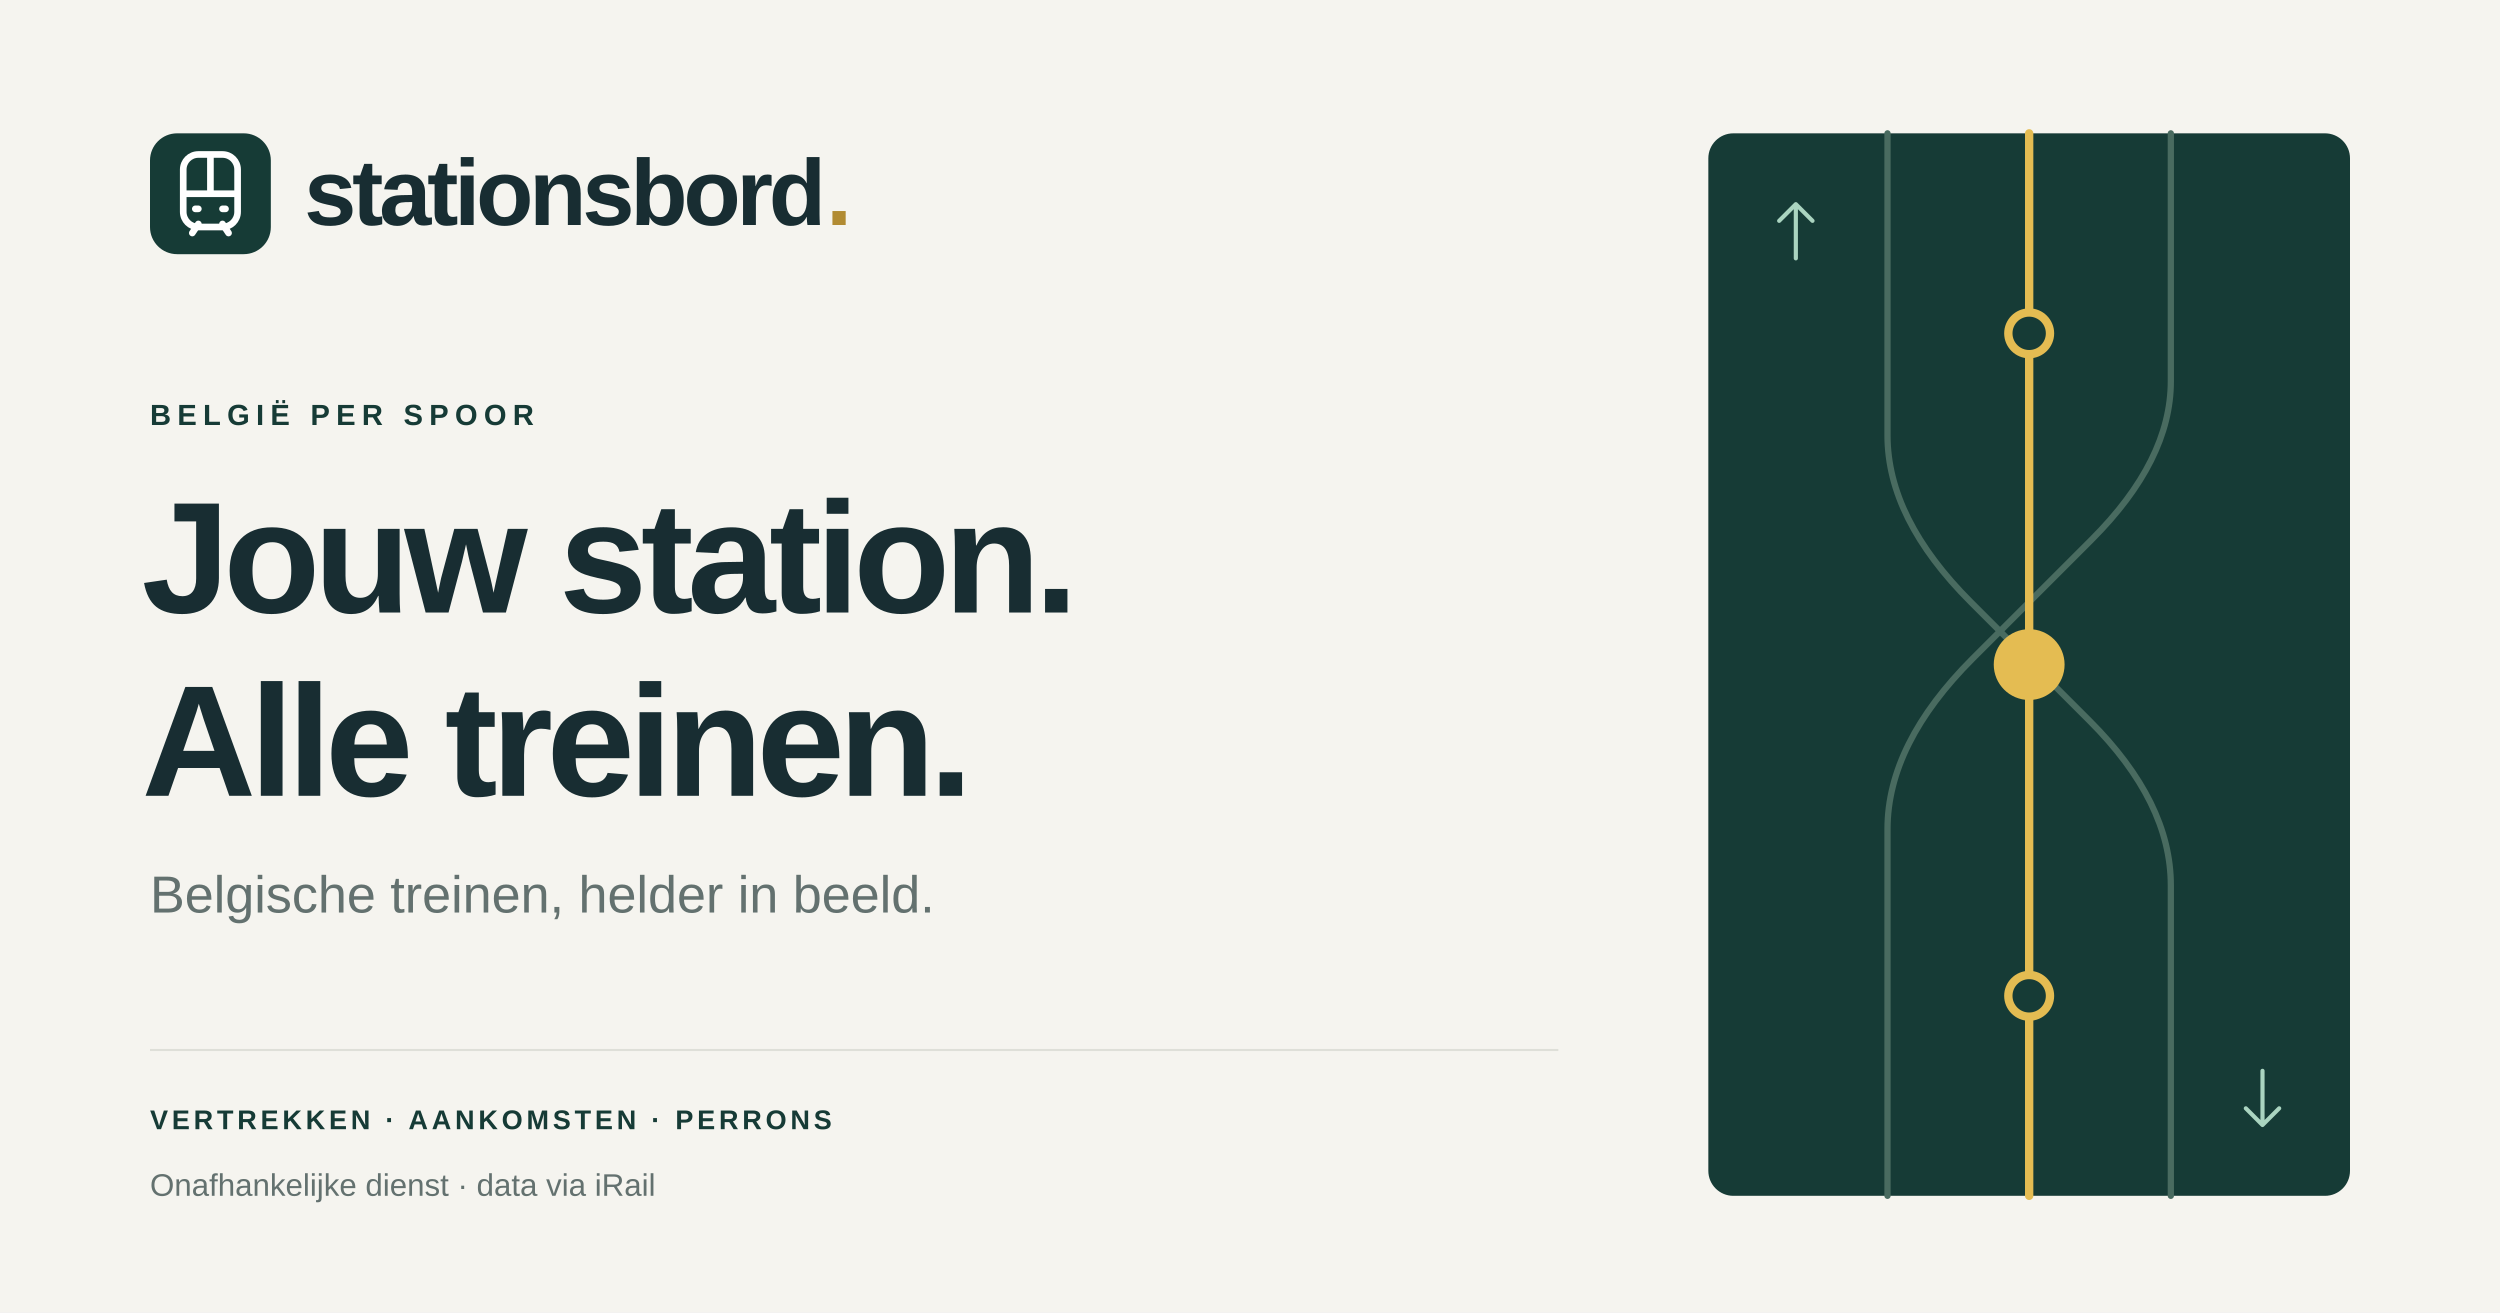
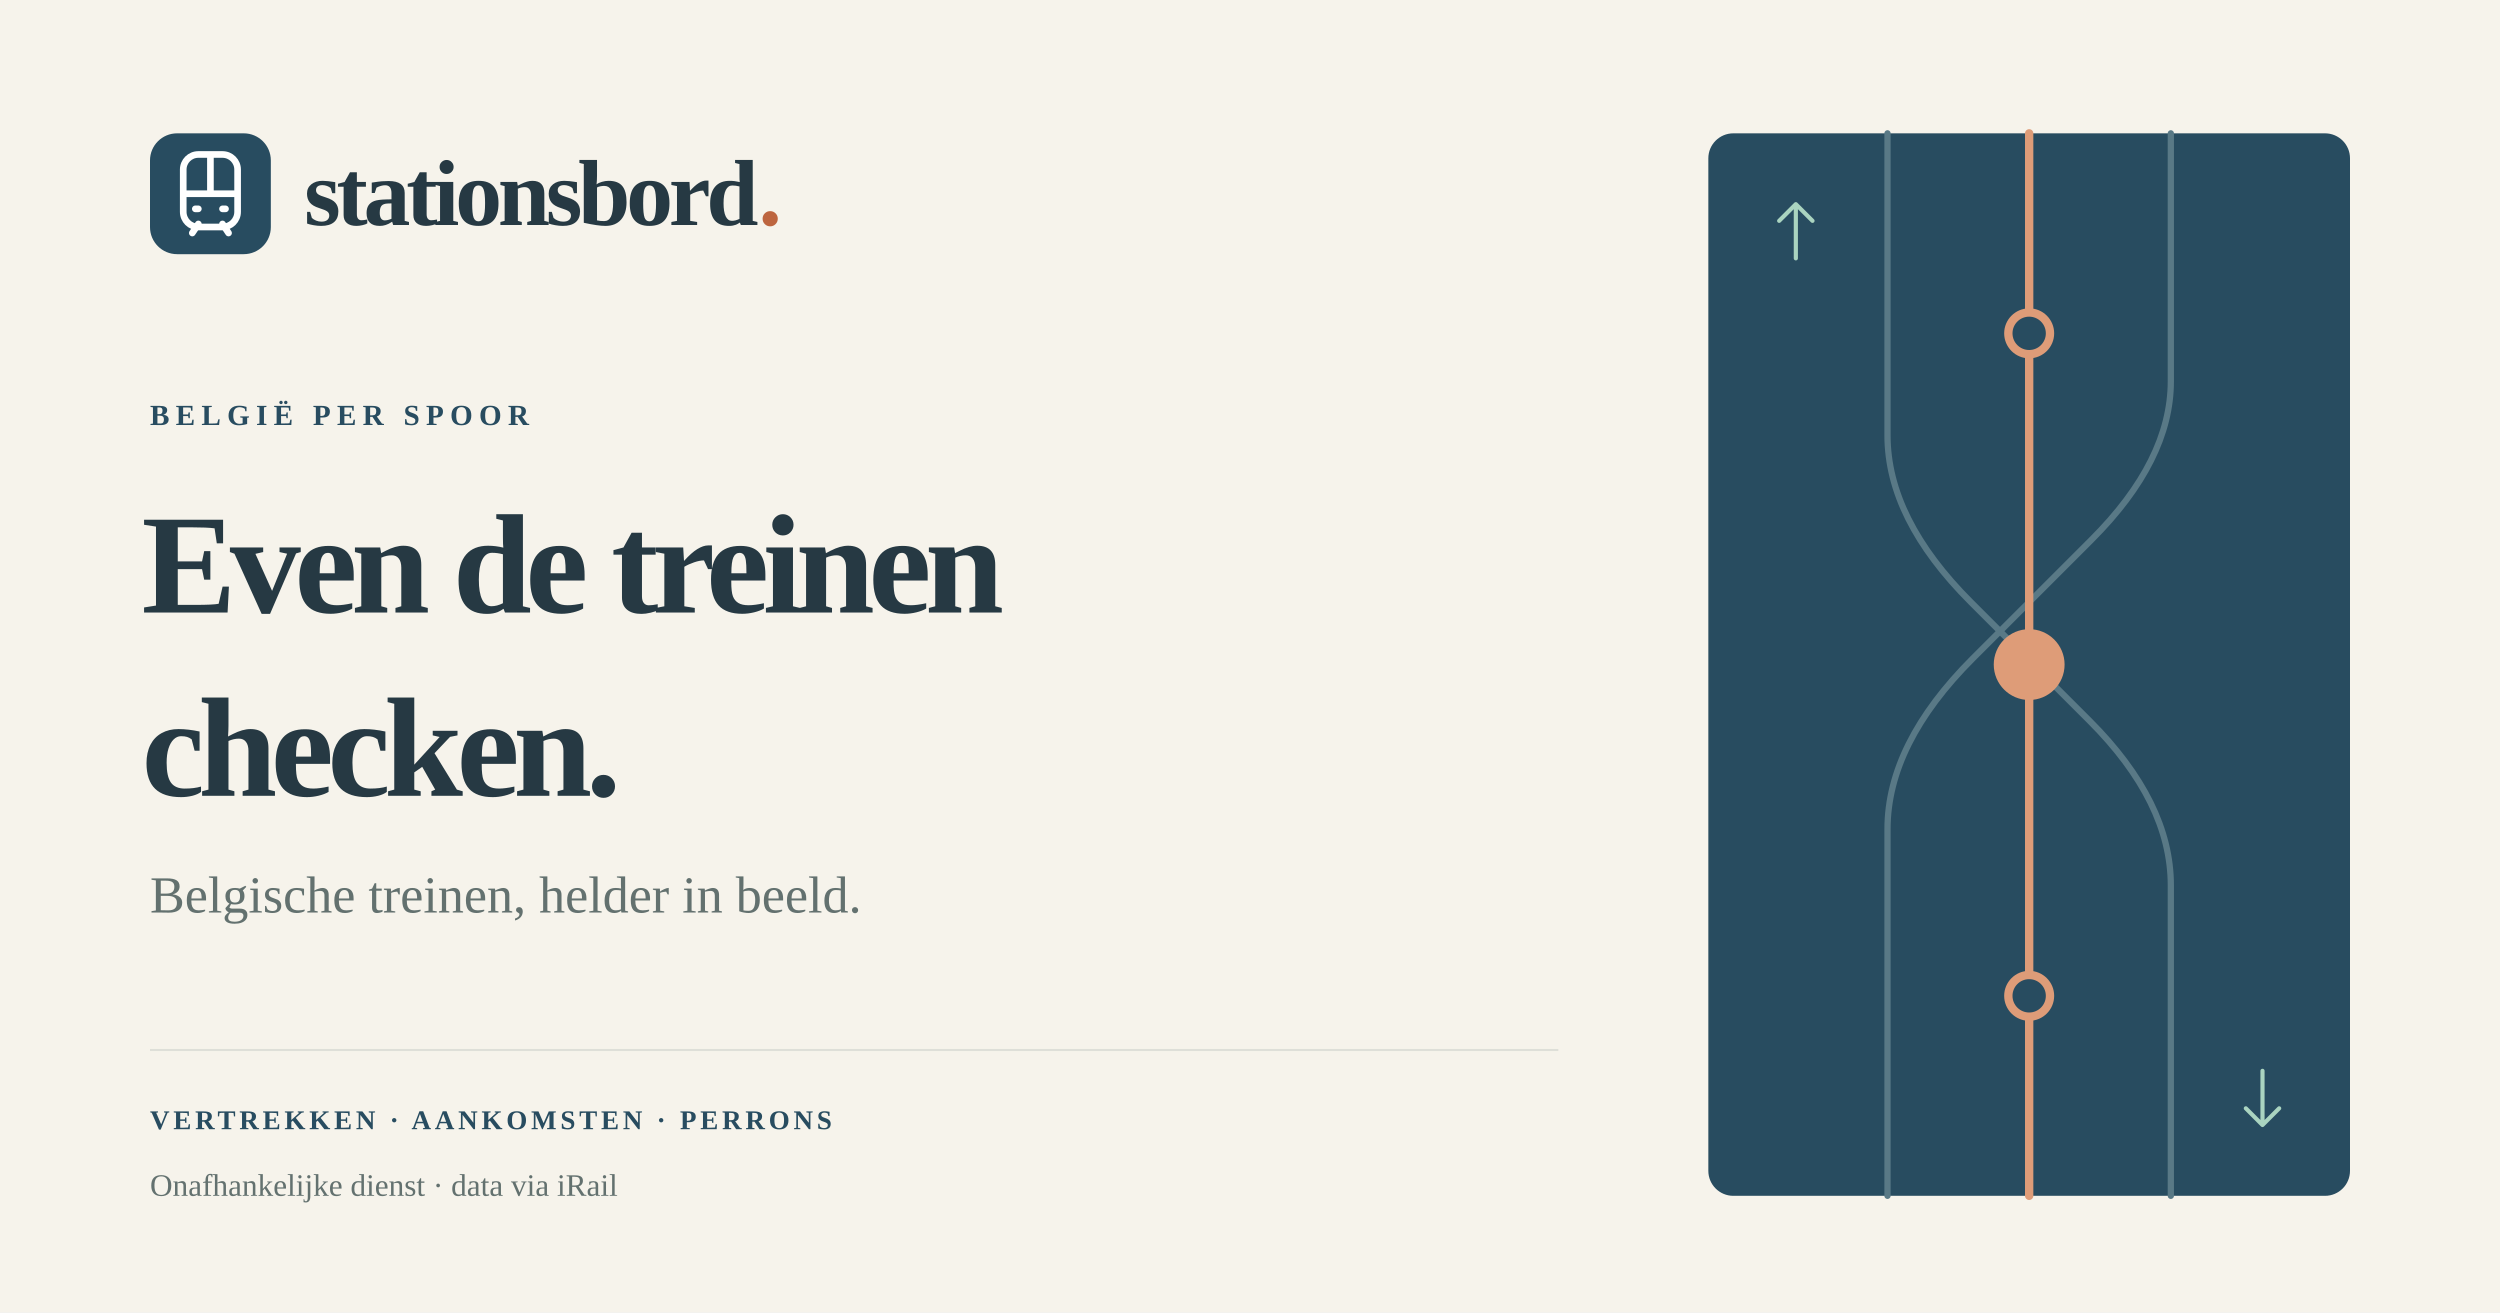
<svg xmlns="http://www.w3.org/2000/svg" width="1200" height="630" viewBox="0 0 1200 630">
-   <rect width="1200" height="630" fill="#f5f4ef" />
+   <rect width="1200" height="630" fill="#f6f3eb" />
  <g transform="translate(72 64)">
-     <rect width="58" height="58" rx="13" fill="#163b36" />
+     <rect width="58" height="58" rx="13" fill="#284c60" />
    <g transform="scale(1.45)" fill="none" stroke="#fff" stroke-width="2.2" stroke-linecap="round">
      <rect x="11" y="7" width="18" height="24" rx="5" />
      <path d="M12 20h16M20 8v12M14 33l2-3m10 3-2-3M15 25h1m8 0h1" />
    </g>
  </g>
-   <g font-family="Arial, Helvetica, sans-serif">
-     <text x="146" y="108" fill="#182d32" font-size="45" font-weight="700" letter-spacing="-2">stationsbord<tspan fill="#b18b32">.</tspan>
+   <g font-family="Georgia, Times New Roman, serif">
+     <text x="146" y="108" fill="#263943" font-size="45" font-weight="700" letter-spacing="-2">stationsbord<tspan fill="#bd653f">.</tspan>
    </text>
-     <text x="72" y="204" fill="#163b36" font-size="14" font-weight="700" letter-spacing="3">BELGIË PER SPOOR</text>
-     <text x="68" y="294" fill="#182d32" font-size="76" font-weight="700" letter-spacing="-3">Jouw station.</text>
-     <text x="68" y="382" fill="#182d32" font-size="76" font-weight="700" letter-spacing="-3">Alle treinen.</text>
+     <text x="72" y="204" fill="#284c60" font-size="14" font-weight="700" letter-spacing="3">BELGIË PER SPOOR</text>
+     <text x="68" y="294" fill="#263943" font-size="68" font-weight="700" letter-spacing="-3">Even de treinen</text>
+     <text x="68" y="382" fill="#263943" font-size="68" font-weight="700" letter-spacing="-3">checken.</text>
    <text x="72" y="438" fill="#63716f" font-size="25">Belgische treinen, helder in beeld.</text>
    <path d="M72 504H748" stroke="#dedfd8" />
-     <text x="72" y="542" fill="#163b36" font-size="13" font-weight="700" letter-spacing="1.8">VERTREKKEN · AANKOMSTEN · PERRONS</text>
+     <text x="72" y="542" fill="#284c60" font-size="13" font-weight="700" letter-spacing="1.8">VERTREKKEN · AANKOMSTEN · PERRONS</text>
    <text x="72" y="574" fill="#63716f" font-size="15">Onafhankelijke dienst · data via iRail</text>
  </g>
-   <rect x="820" y="64" width="308" height="510" rx="12" fill="#163b36" />
+   <rect x="820" y="64" width="308" height="510" rx="12" fill="#284c60" />
  <g fill="none" stroke-linecap="round" stroke-linejoin="round">
-     <path d="M906 64V209Q906 249 946 289L1003 346Q1042 385 1042 425V574" stroke="#496b60" stroke-width="3" />
-     <path d="M1042 64V183Q1042 221 1004 259L947 316Q906 357 906 398V574" stroke="#496b60" stroke-width="3" />
-     <path d="M974 64V574" stroke="#e4bc52" stroke-width="4" />
-     <g fill="#163b36" stroke="#e4bc52" stroke-width="4">
+     <path d="M906 64V209Q906 249 946 289L1003 346Q1042 385 1042 425V574" stroke="#597986" stroke-width="3" />
+     <path d="M1042 64V183Q1042 221 1004 259L947 316Q906 357 906 398V574" stroke="#597986" stroke-width="3" />
+     <path d="M974 64V574" stroke="#de9c78" stroke-width="4" />
+     <g fill="#284c60" stroke="#de9c78" stroke-width="4">
      <circle cx="974" cy="160" r="10" />
-       <circle cx="974" cy="319" r="15" fill="#e4bc52" />
+       <circle cx="974" cy="319" r="15" fill="#de9c78" />
      <circle cx="974" cy="478" r="10" />
    </g>
    <path d="M862 124V98m-8 8 8-8 8 8M1086 514v26m-8-8 8 8 8-8" stroke="#aad4c0" stroke-width="2" />
  </g>
</svg>
